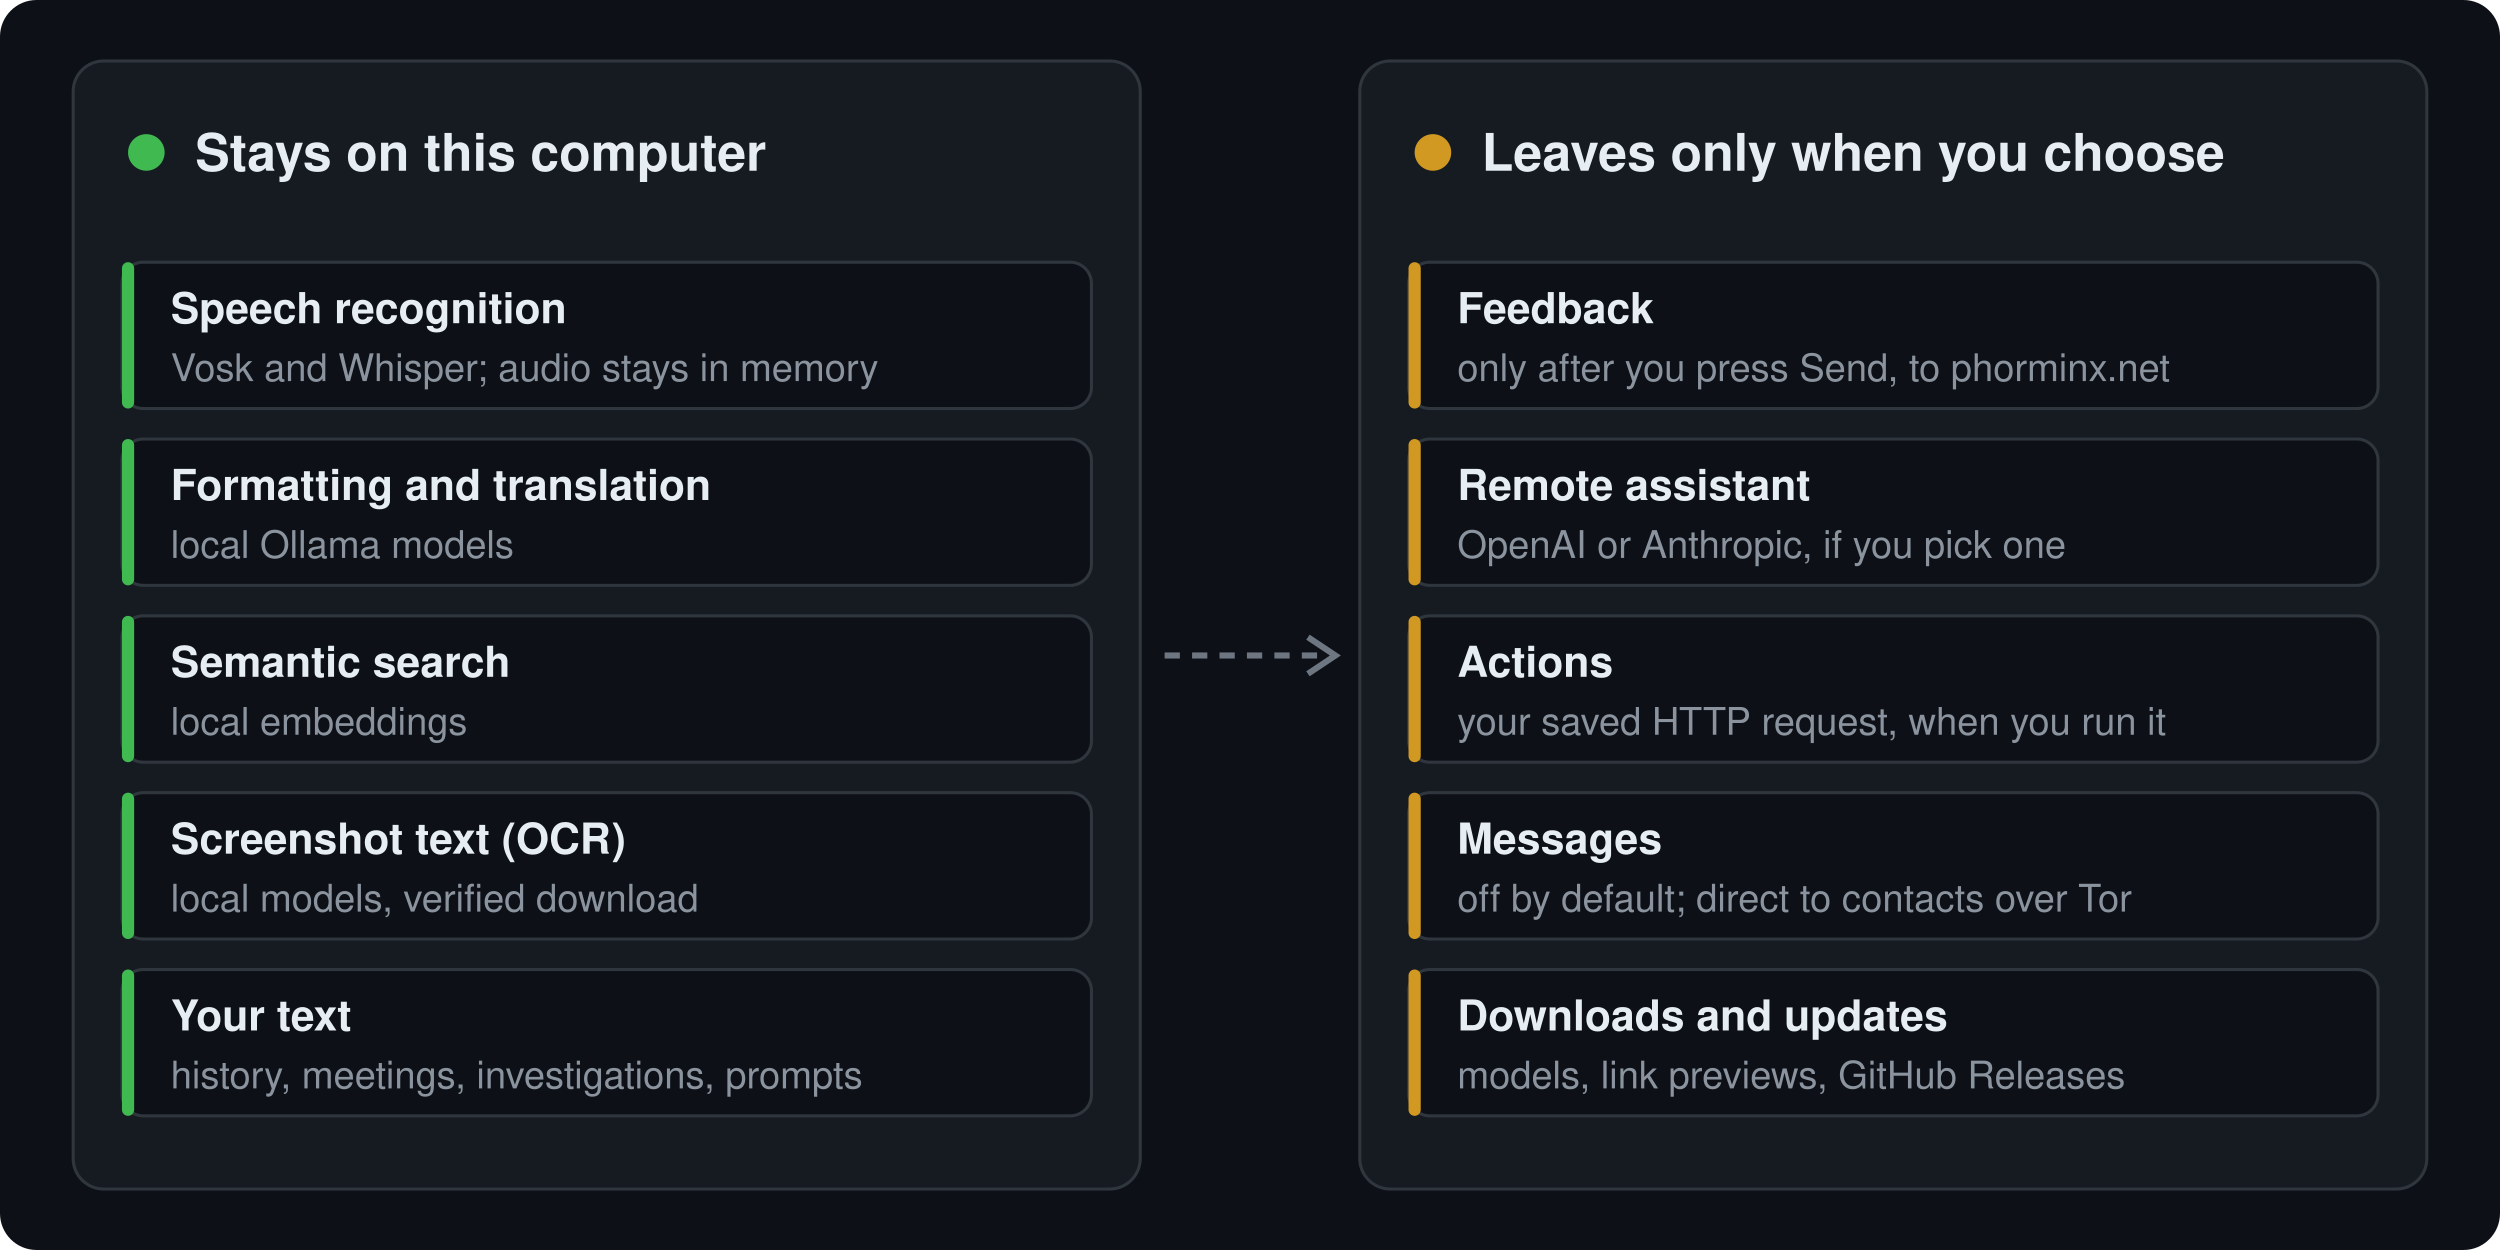
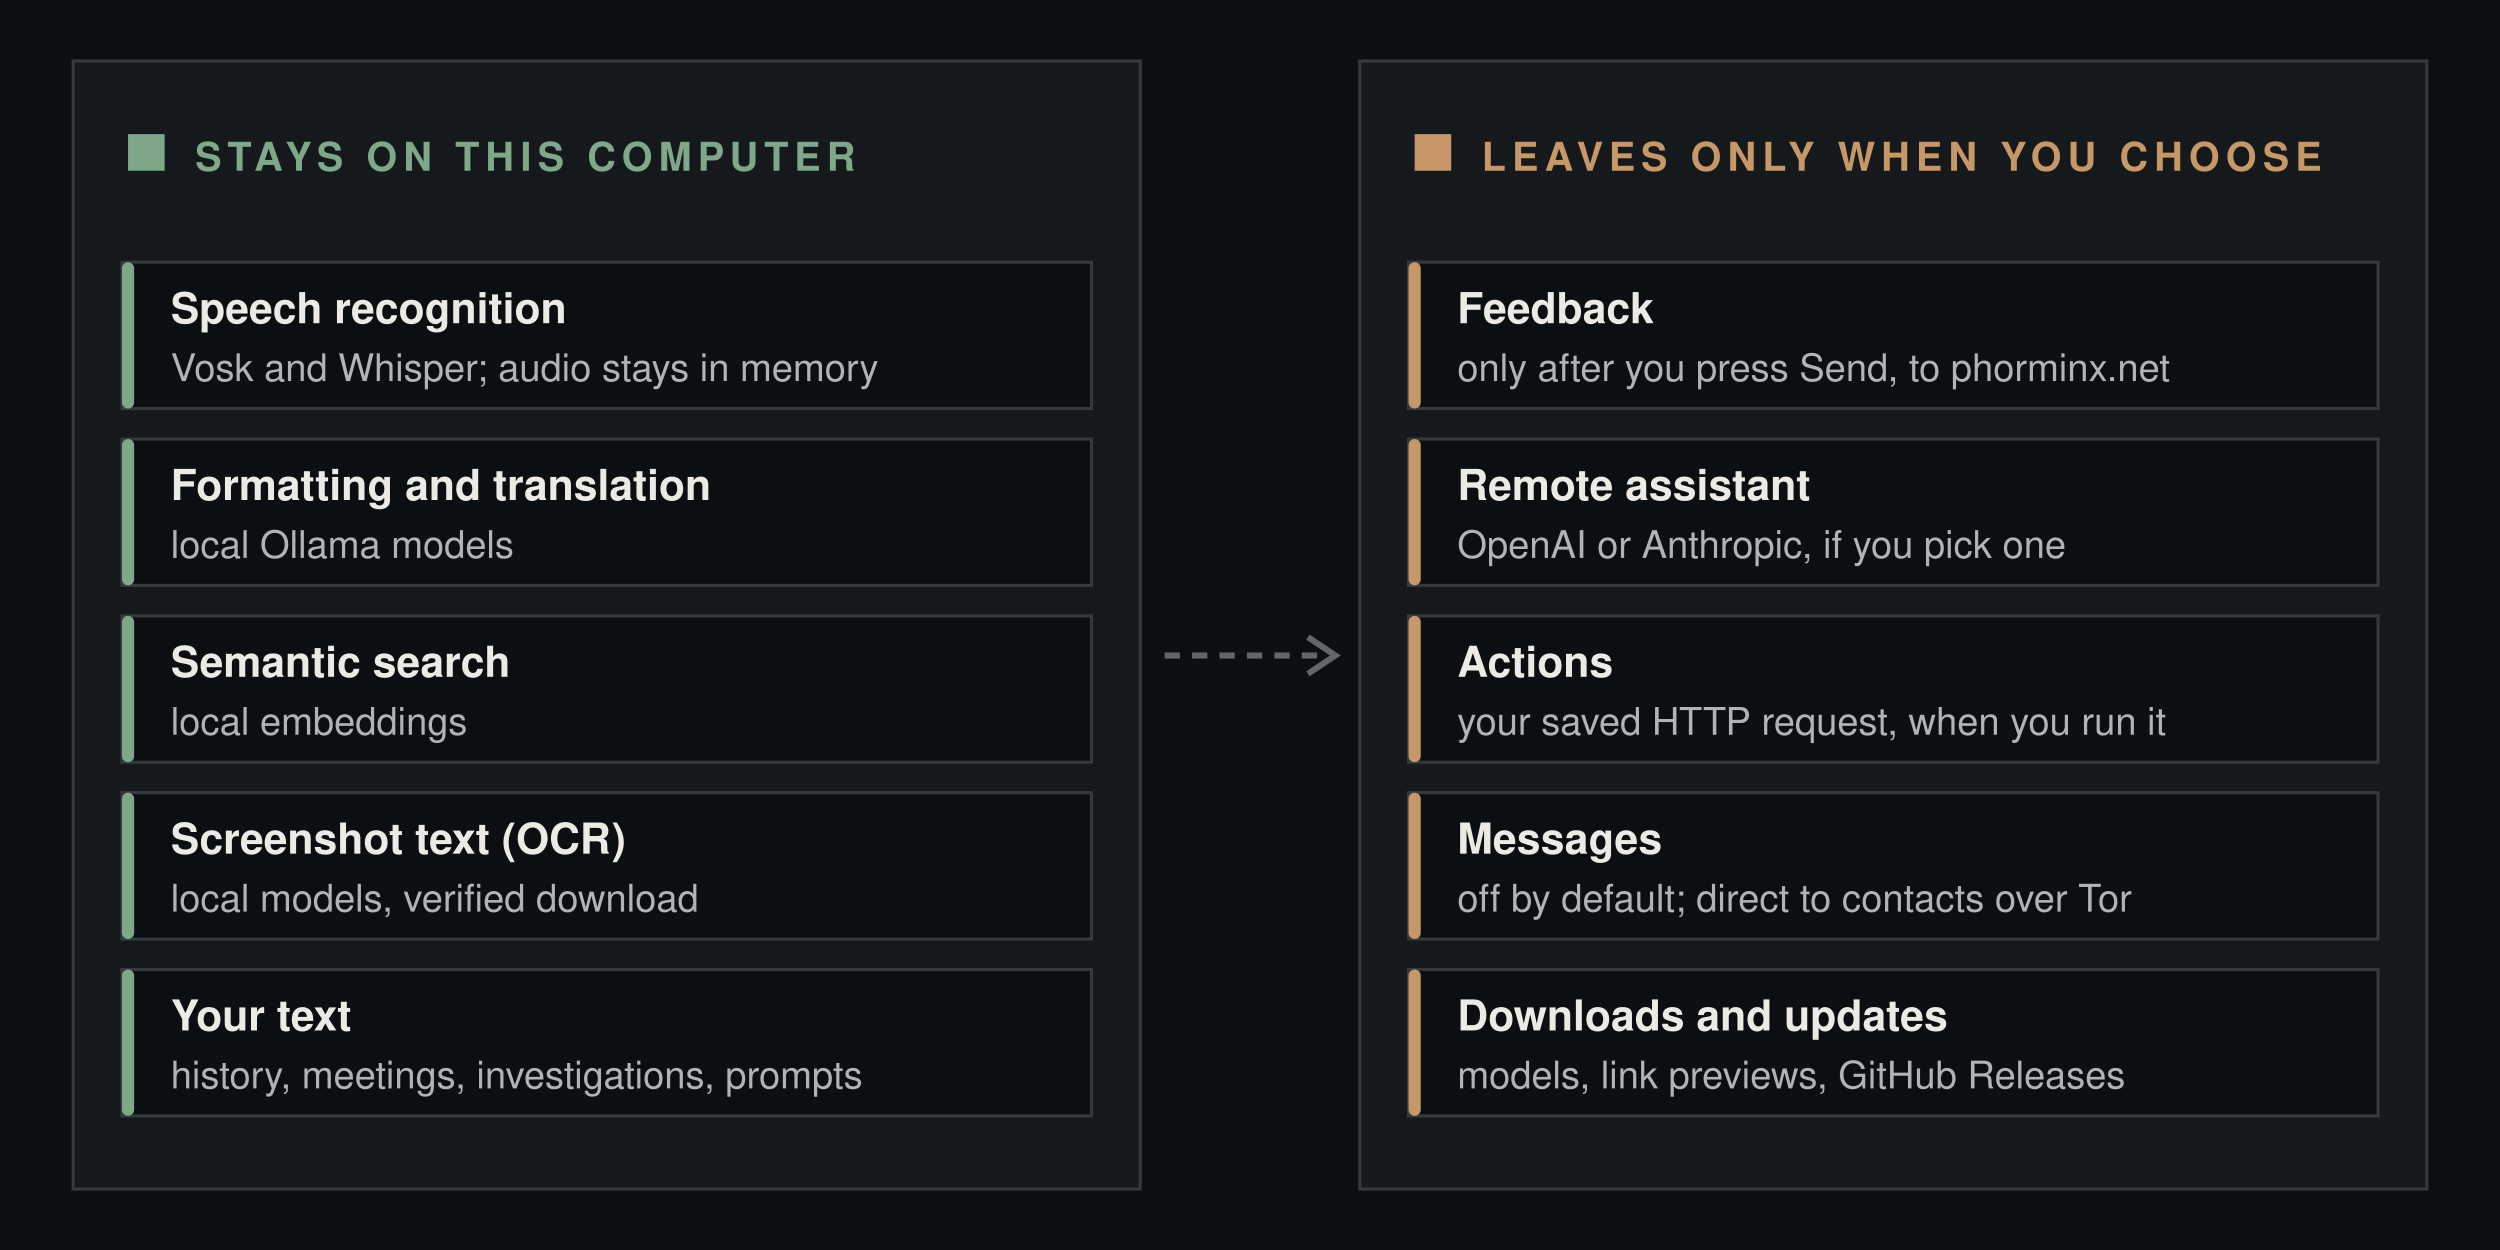
- <svg xmlns="http://www.w3.org/2000/svg" viewBox="0 0 820 410" width="820" height="410" font-family="-apple-system,BlinkMacSystemFont,Segoe UI,Helvetica,Arial,sans-serif" role="img" aria-label="What stays on your computer and what can leave it">
-   <rect width="820" height="410" rx="12" fill="#0d1117" />
-   <rect x="24" y="20" width="350" height="370" rx="10" fill="#161b22" stroke="#30363d" />
-   <circle cx="48" cy="50" r="6" fill="#3fb950" />
-   <text x="64" y="56" font-size="17" font-weight="600" fill="#e6edf3">Stays on this computer</text>
-   <rect x="40" y="86" width="318" height="48" rx="7" fill="#0d1117" stroke="#30363d" />
-   <rect x="40" y="86" width="4" height="48" rx="2" fill="#3fb950" />
-   <text x="56" y="106" font-size="14" font-weight="600" fill="#e6edf3">Speech recognition</text>
-   <text x="56" y="125" font-size="12.5" fill="#8b949e">Vosk and Whisper; audio stays in memory</text>
-   <rect x="40" y="144" width="318" height="48" rx="7" fill="#0d1117" stroke="#30363d" />
-   <rect x="40" y="144" width="4" height="48" rx="2" fill="#3fb950" />
-   <text x="56" y="164" font-size="14" font-weight="600" fill="#e6edf3">Formatting and translation</text>
-   <text x="56" y="183" font-size="12.5" fill="#8b949e">local Ollama models</text>
-   <rect x="40" y="202" width="318" height="48" rx="7" fill="#0d1117" stroke="#30363d" />
-   <rect x="40" y="202" width="4" height="48" rx="2" fill="#3fb950" />
-   <text x="56" y="222" font-size="14" font-weight="600" fill="#e6edf3">Semantic search</text>
-   <text x="56" y="241" font-size="12.5" fill="#8b949e">local embeddings</text>
-   <rect x="40" y="260" width="318" height="48" rx="7" fill="#0d1117" stroke="#30363d" />
-   <rect x="40" y="260" width="4" height="48" rx="2" fill="#3fb950" />
-   <text x="56" y="280" font-size="14" font-weight="600" fill="#e6edf3">Screenshot text (OCR)</text>
-   <text x="56" y="299" font-size="12.5" fill="#8b949e">local models, verified download</text>
-   <rect x="40" y="318" width="318" height="48" rx="7" fill="#0d1117" stroke="#30363d" />
-   <rect x="40" y="318" width="4" height="48" rx="2" fill="#3fb950" />
-   <text x="56" y="338" font-size="14" font-weight="600" fill="#e6edf3">Your text</text>
-   <text x="56" y="357" font-size="12.5" fill="#8b949e">history, meetings, investigations, prompts</text>
-   <rect x="446" y="20" width="350" height="370" rx="10" fill="#161b22" stroke="#30363d" />
-   <circle cx="470" cy="50" r="6" fill="#d29922" />
-   <text x="486" y="56" font-size="17" font-weight="600" fill="#e6edf3">Leaves only when you choose</text>
-   <rect x="462" y="86" width="318" height="48" rx="7" fill="#0d1117" stroke="#30363d" />
-   <rect x="462" y="86" width="4" height="48" rx="2" fill="#d29922" />
-   <text x="478" y="106" font-size="14" font-weight="600" fill="#e6edf3">Feedback</text>
-   <text x="478" y="125" font-size="12.5" fill="#8b949e">only after you press Send, to phorminx.net</text>
-   <rect x="462" y="144" width="318" height="48" rx="7" fill="#0d1117" stroke="#30363d" />
-   <rect x="462" y="144" width="4" height="48" rx="2" fill="#d29922" />
-   <text x="478" y="164" font-size="14" font-weight="600" fill="#e6edf3">Remote assistant</text>
-   <text x="478" y="183" font-size="12.5" fill="#8b949e">OpenAI or Anthropic, if you pick one</text>
-   <rect x="462" y="202" width="318" height="48" rx="7" fill="#0d1117" stroke="#30363d" />
-   <rect x="462" y="202" width="4" height="48" rx="2" fill="#d29922" />
-   <text x="478" y="222" font-size="14" font-weight="600" fill="#e6edf3">Actions</text>
-   <text x="478" y="241" font-size="12.5" fill="#8b949e">your saved HTTP request, when you run it</text>
-   <rect x="462" y="260" width="318" height="48" rx="7" fill="#0d1117" stroke="#30363d" />
-   <rect x="462" y="260" width="4" height="48" rx="2" fill="#d29922" />
-   <text x="478" y="280" font-size="14" font-weight="600" fill="#e6edf3">Messages</text>
-   <text x="478" y="299" font-size="12.5" fill="#8b949e">off by default; direct to contacts over Tor</text>
-   <rect x="462" y="318" width="318" height="48" rx="7" fill="#0d1117" stroke="#30363d" />
-   <rect x="462" y="318" width="4" height="48" rx="2" fill="#d29922" />
-   <text x="478" y="338" font-size="14" font-weight="600" fill="#e6edf3">Downloads and updates</text>
-   <text x="478" y="357" font-size="12.5" fill="#8b949e">models, link previews, GitHub Releases</text>
-   <path d="M 382 215 L 436 215" stroke="#6e7681" stroke-width="2" stroke-dasharray="5 4" fill="none" />
-   <path d="M 429 209 L 438 215 L 429 221" stroke="#6e7681" stroke-width="2" fill="none" />
+ <svg xmlns="http://www.w3.org/2000/svg" viewBox="0 0 820 410" width="820" height="410" font-family="Segoe UI Variable,Segoe UI,-apple-system,BlinkMacSystemFont,Helvetica,Arial,sans-serif" role="img" aria-label="What stays on your computer and what can leave it">
+   <rect width="820" height="410" rx="0" fill="#0c0f11" />
+   <rect x="24" y="20" width="350" height="370" rx="0" fill="#15191c" stroke="#343a3d" />
+   <rect x="42" y="44" width="12" height="12" fill="#7fa88a" />
+   <text x="64" y="56" font-size="13" font-weight="650" letter-spacing="2" fill="#7fa88a">STAYS ON THIS COMPUTER</text>
+   <rect x="40" y="86" width="318" height="48" rx="0" fill="#0c0f11" stroke="#343a3d" />
+   <rect x="40" y="86" width="4" height="48" rx="2" fill="#7fa88a" />
+   <text x="56" y="106" font-size="14" font-weight="600" fill="#eceae4">Speech recognition</text>
+   <text x="56" y="125" font-size="12.5" fill="#aeb4b7">Vosk and Whisper; audio stays in memory</text>
+   <rect x="40" y="144" width="318" height="48" rx="0" fill="#0c0f11" stroke="#343a3d" />
+   <rect x="40" y="144" width="4" height="48" rx="2" fill="#7fa88a" />
+   <text x="56" y="164" font-size="14" font-weight="600" fill="#eceae4">Formatting and translation</text>
+   <text x="56" y="183" font-size="12.5" fill="#aeb4b7">local Ollama models</text>
+   <rect x="40" y="202" width="318" height="48" rx="0" fill="#0c0f11" stroke="#343a3d" />
+   <rect x="40" y="202" width="4" height="48" rx="2" fill="#7fa88a" />
+   <text x="56" y="222" font-size="14" font-weight="600" fill="#eceae4">Semantic search</text>
+   <text x="56" y="241" font-size="12.5" fill="#aeb4b7">local embeddings</text>
+   <rect x="40" y="260" width="318" height="48" rx="0" fill="#0c0f11" stroke="#343a3d" />
+   <rect x="40" y="260" width="4" height="48" rx="2" fill="#7fa88a" />
+   <text x="56" y="280" font-size="14" font-weight="600" fill="#eceae4">Screenshot text (OCR)</text>
+   <text x="56" y="299" font-size="12.5" fill="#aeb4b7">local models, verified download</text>
+   <rect x="40" y="318" width="318" height="48" rx="0" fill="#0c0f11" stroke="#343a3d" />
+   <rect x="40" y="318" width="4" height="48" rx="2" fill="#7fa88a" />
+   <text x="56" y="338" font-size="14" font-weight="600" fill="#eceae4">Your text</text>
+   <text x="56" y="357" font-size="12.5" fill="#aeb4b7">history, meetings, investigations, prompts</text>
+   <rect x="446" y="20" width="350" height="370" rx="0" fill="#15191c" stroke="#343a3d" />
+   <rect x="464" y="44" width="12" height="12" fill="#c69767" />
+   <text x="486" y="56" font-size="13" font-weight="650" letter-spacing="2" fill="#c69767">LEAVES ONLY WHEN YOU CHOOSE</text>
+   <rect x="462" y="86" width="318" height="48" rx="0" fill="#0c0f11" stroke="#343a3d" />
+   <rect x="462" y="86" width="4" height="48" rx="2" fill="#c69767" />
+   <text x="478" y="106" font-size="14" font-weight="600" fill="#eceae4">Feedback</text>
+   <text x="478" y="125" font-size="12.5" fill="#aeb4b7">only after you press Send, to phorminx.net</text>
+   <rect x="462" y="144" width="318" height="48" rx="0" fill="#0c0f11" stroke="#343a3d" />
+   <rect x="462" y="144" width="4" height="48" rx="2" fill="#c69767" />
+   <text x="478" y="164" font-size="14" font-weight="600" fill="#eceae4">Remote assistant</text>
+   <text x="478" y="183" font-size="12.5" fill="#aeb4b7">OpenAI or Anthropic, if you pick one</text>
+   <rect x="462" y="202" width="318" height="48" rx="0" fill="#0c0f11" stroke="#343a3d" />
+   <rect x="462" y="202" width="4" height="48" rx="2" fill="#c69767" />
+   <text x="478" y="222" font-size="14" font-weight="600" fill="#eceae4">Actions</text>
+   <text x="478" y="241" font-size="12.5" fill="#aeb4b7">your saved HTTP request, when you run it</text>
+   <rect x="462" y="260" width="318" height="48" rx="0" fill="#0c0f11" stroke="#343a3d" />
+   <rect x="462" y="260" width="4" height="48" rx="2" fill="#c69767" />
+   <text x="478" y="280" font-size="14" font-weight="600" fill="#eceae4">Messages</text>
+   <text x="478" y="299" font-size="12.5" fill="#aeb4b7">off by default; direct to contacts over Tor</text>
+   <rect x="462" y="318" width="318" height="48" rx="0" fill="#0c0f11" stroke="#343a3d" />
+   <rect x="462" y="318" width="4" height="48" rx="2" fill="#c69767" />
+   <text x="478" y="338" font-size="14" font-weight="600" fill="#eceae4">Downloads and updates</text>
+   <text x="478" y="357" font-size="12.5" fill="#aeb4b7">models, link previews, GitHub Releases</text>
+   <path d="M 382 215 L 436 215" stroke="#62666a" stroke-width="2" stroke-dasharray="5 4" fill="none" />
+   <path d="M 429 209 L 438 215 L 429 221" stroke="#62666a" stroke-width="2" fill="none" />
</svg>
